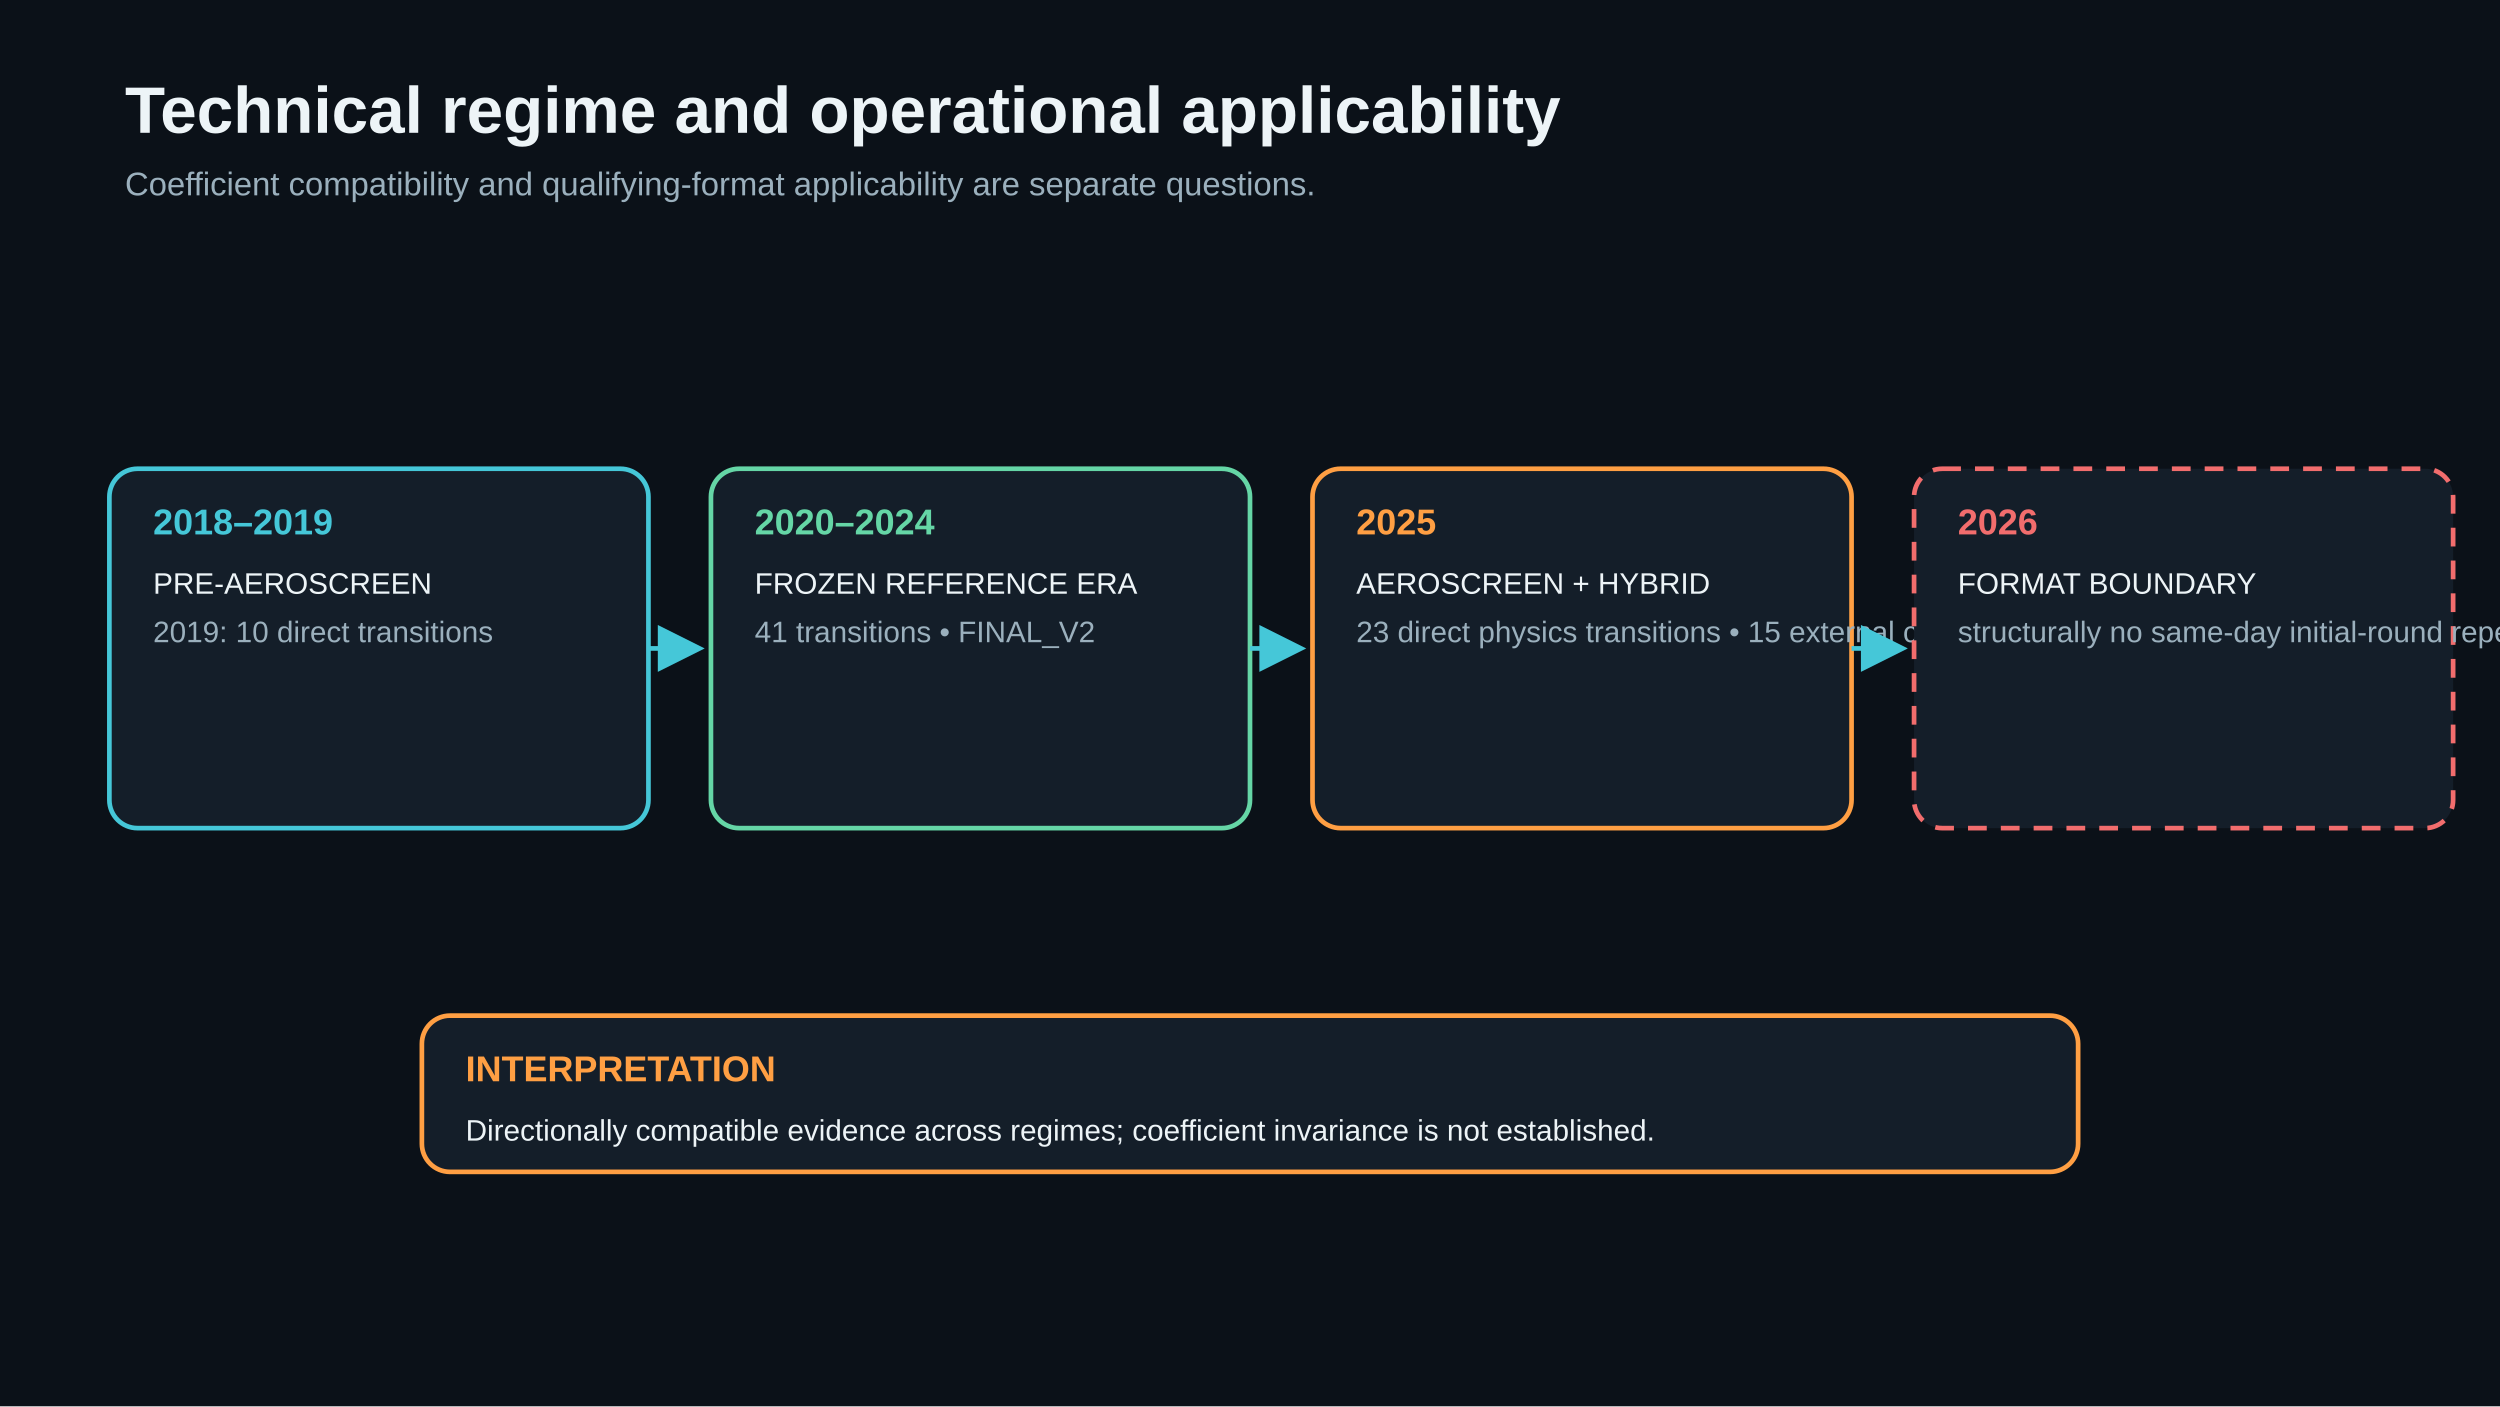
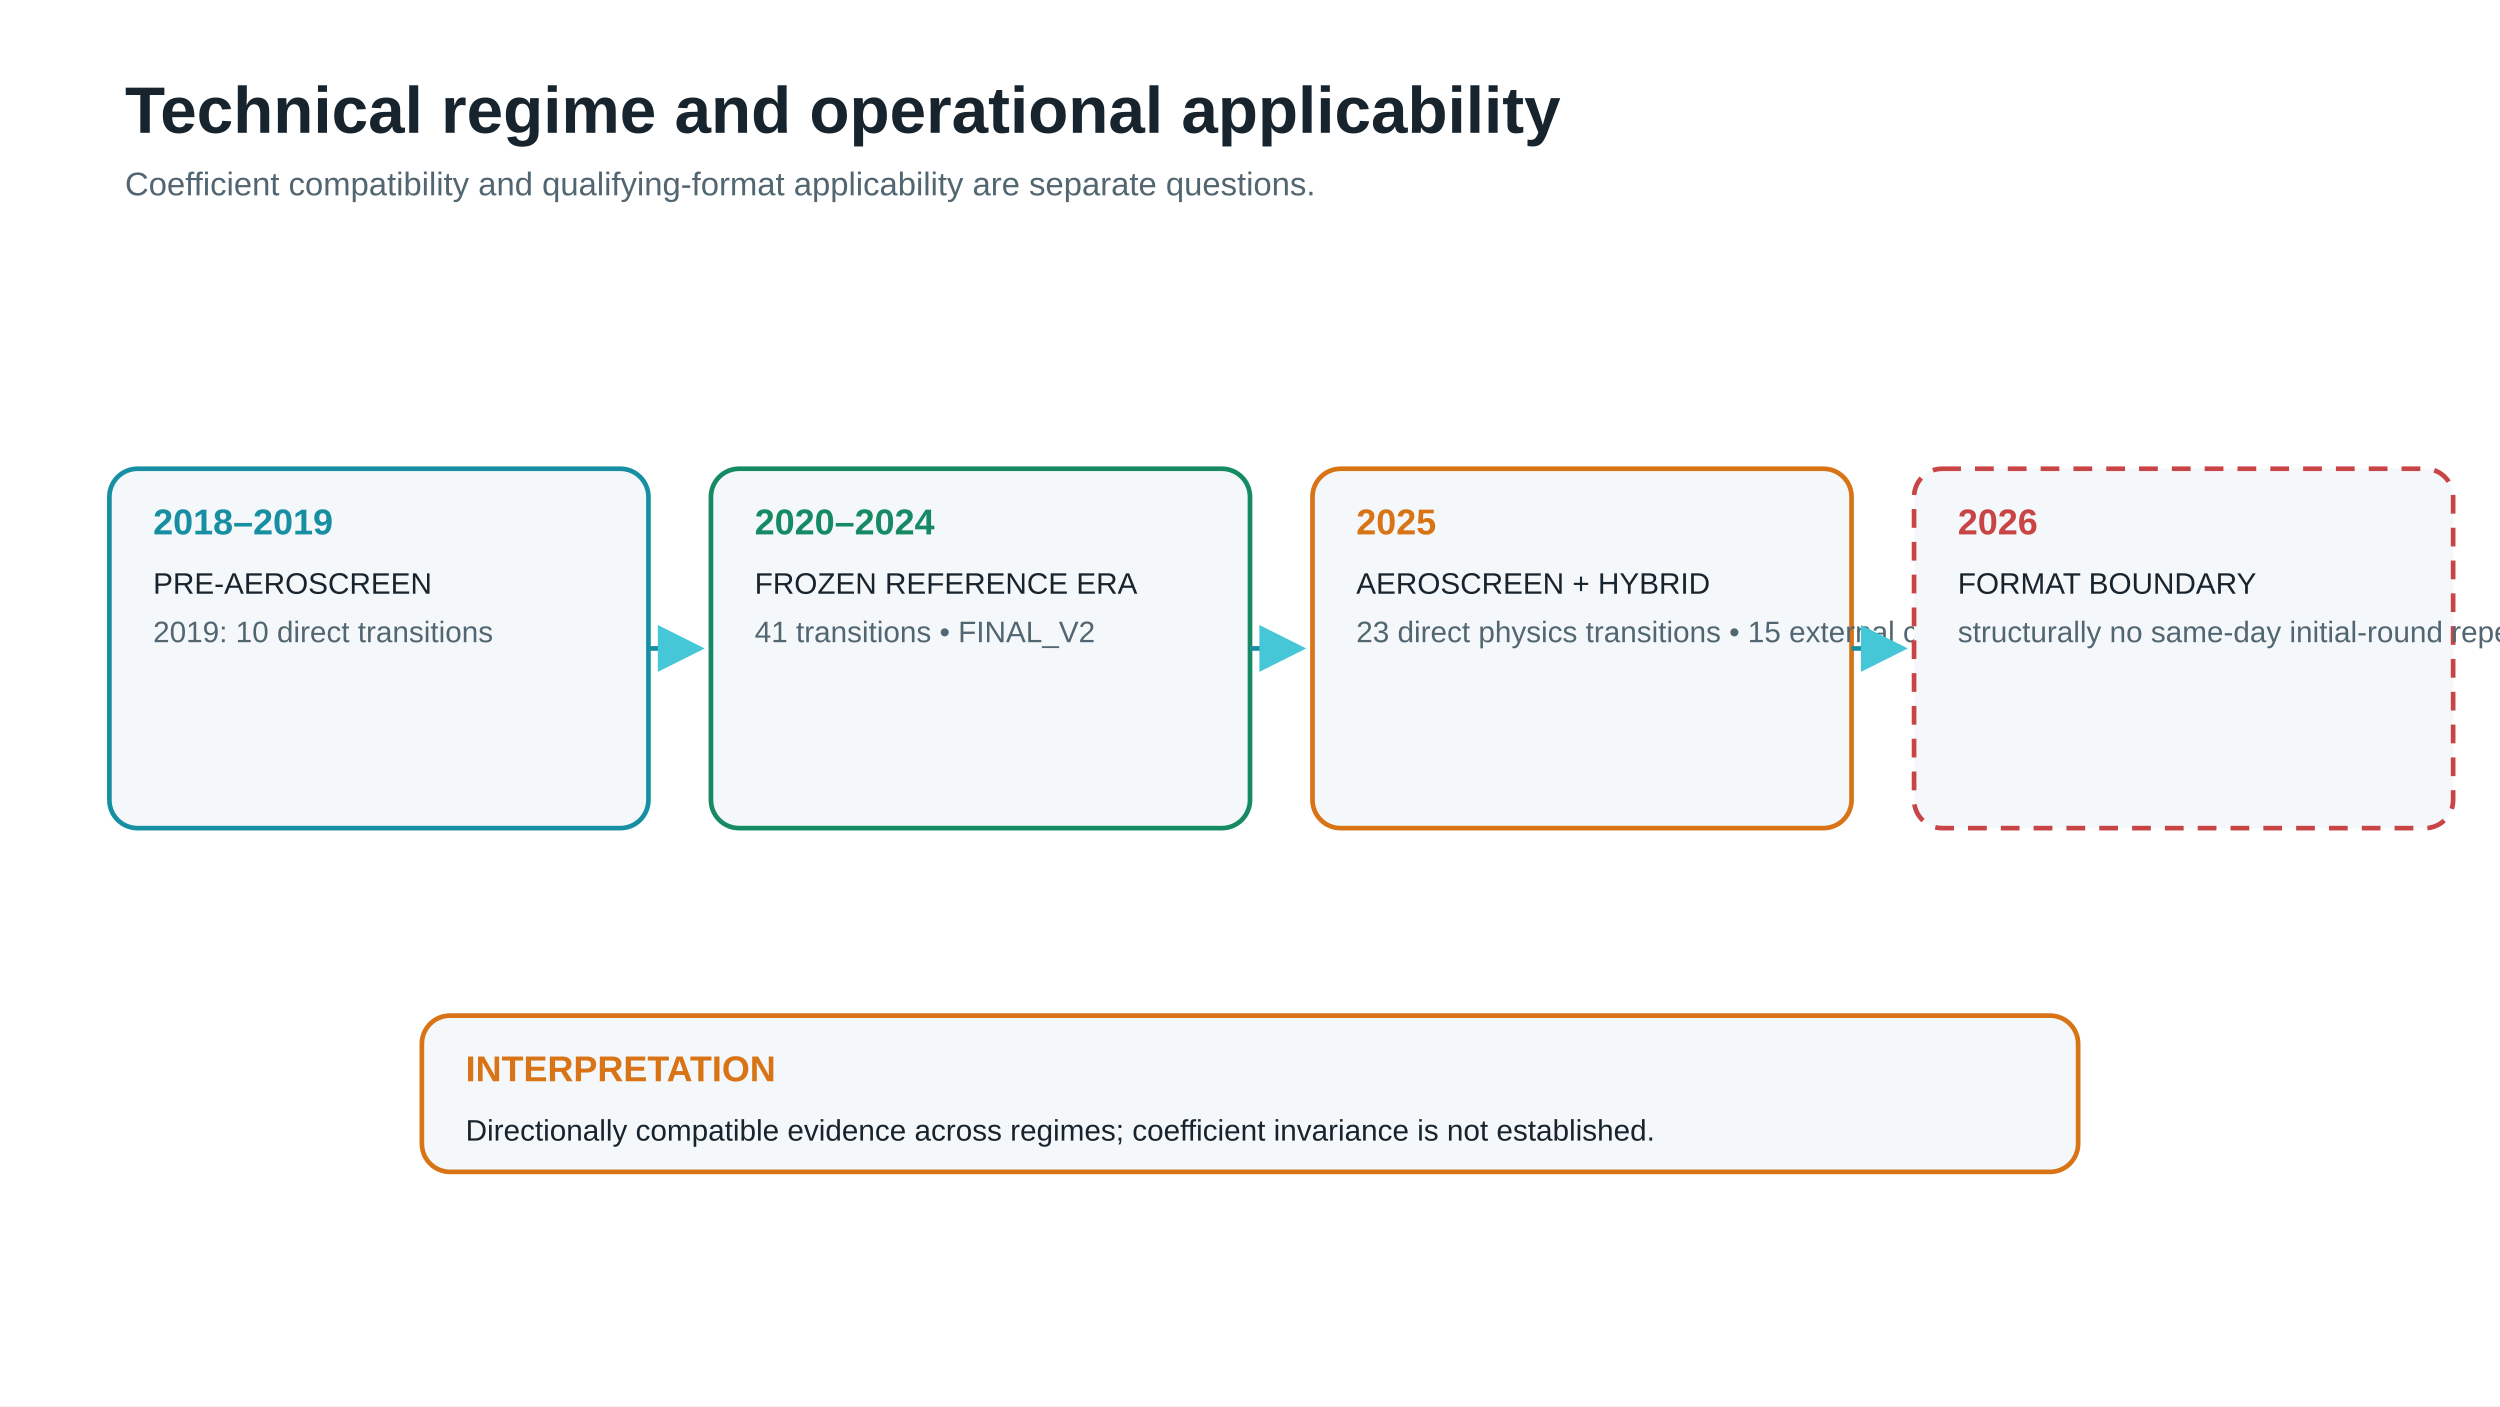
<svg xmlns="http://www.w3.org/2000/svg" width="1600" height="900" viewBox="0 0 1600 900">
  <defs>
    <marker id="a" markerWidth="10" markerHeight="10" refX="8" refY="5" orient="auto">
      <path d="M0,0 L10,5 L0,10 z" fill="#45c7d8" />
    </marker>
  </defs>
-   <rect width="1600" height="900" fill="#0b1118" />
-   <text x="80" y="85" fill="#edf4f7" font-family="Arial" font-size="42" font-weight="700">Technical regime and operational applicability</text>
-   <text x="80" y="125" fill="#9bb0bd" font-family="Arial" font-size="21">Coefficient compatibility and qualifying-format applicability are separate questions.</text>
-   <rect x="70" y="300" width="345" height="230" rx="18" fill="#141e29" stroke="#45c7d8" stroke-width="3" />
-   <text x="98" y="342" fill="#45c7d8" font-family="Arial" font-size="23" font-weight="700">2018–2019</text>
-   <text x="98" y="380" fill="#edf4f7" font-family="Arial" font-size="19">PRE-AEROSCREEN</text>
-   <text x="98" y="411" fill="#9bb0bd" font-family="Arial" font-size="19">2019: 10 direct transitions</text>
-   <path d="M415 415 L445 415" stroke="#45c7d8" stroke-width="3" fill="none" marker-end="url(#a)" />
-   <rect x="455" y="300" width="345" height="230" rx="18" fill="#141e29" stroke="#65d6a6" stroke-width="3" />
-   <text x="483" y="342" fill="#65d6a6" font-family="Arial" font-size="23" font-weight="700">2020–2024</text>
-   <text x="483" y="380" fill="#edf4f7" font-family="Arial" font-size="19">FROZEN REFERENCE ERA</text>
-   <text x="483" y="411" fill="#9bb0bd" font-family="Arial" font-size="19">41 transitions • FINAL_V2</text>
-   <path d="M800 415 L830 415" stroke="#45c7d8" stroke-width="3" fill="none" marker-end="url(#a)" />
-   <rect x="840" y="300" width="345" height="230" rx="18" fill="#141e29" stroke="#ff9f43" stroke-width="3" />
-   <text x="868" y="342" fill="#ff9f43" font-family="Arial" font-size="23" font-weight="700">2025</text>
-   <text x="868" y="380" fill="#edf4f7" font-family="Arial" font-size="19">AEROSCREEN + HYBRID</text>
-   <text x="868" y="411" fill="#9bb0bd" font-family="Arial" font-size="19">23 direct physics transitions • 15 external cases</text>
-   <path d="M1185 415 L1215 415" stroke="#45c7d8" stroke-width="3" fill="none" marker-end="url(#a)" />
-   <rect x="1225" y="300" width="345" height="230" rx="18" fill="#141e29" stroke="#f26d6d" stroke-width="3" stroke-dasharray="12 9" />
-   <text x="1253" y="342" fill="#f26d6d" font-family="Arial" font-size="23" font-weight="700">2026</text>
-   <text x="1253" y="380" fill="#edf4f7" font-family="Arial" font-size="19">FORMAT BOUNDARY</text>
-   <text x="1253" y="411" fill="#9bb0bd" font-family="Arial" font-size="19">structurally no same-day initial-round repeats</text>
-   <rect x="270" y="650" width="1060" height="100" rx="18" fill="#141e29" stroke="#ff9f43" stroke-width="3" />
-   <text x="298" y="692" fill="#ff9f43" font-family="Arial" font-size="23" font-weight="700">INTERPRETATION</text>
-   <text x="298" y="730" fill="#edf4f7" font-family="Arial" font-size="19">Directionally compatible evidence across regimes; coefficient invariance is not established.</text>
+   <rect width="1600" height="900" fill="#ffffff" />
+   <text x="80" y="85" fill="#17232d" font-family="Arial" font-size="42" font-weight="700">Technical regime and operational applicability</text>
+   <text x="80" y="125" fill="#526672" font-family="Arial" font-size="21">Coefficient compatibility and qualifying-format applicability are separate questions.</text>
+   <rect x="70" y="300" width="345" height="230" rx="18" fill="#f5f8fa" stroke="#168fa3" stroke-width="3" />
+   <text x="98" y="342" fill="#168fa3" font-family="Arial" font-size="23" font-weight="700">2018–2019</text>
+   <text x="98" y="380" fill="#17232d" font-family="Arial" font-size="19">PRE-AEROSCREEN</text>
+   <text x="98" y="411" fill="#526672" font-family="Arial" font-size="19">2019: 10 direct transitions</text>
+   <path d="M415 415 L445 415" stroke="#168fa3" stroke-width="3" fill="none" marker-end="url(#a)" />
+   <rect x="455" y="300" width="345" height="230" rx="18" fill="#f5f8fa" stroke="#168a62" stroke-width="3" />
+   <text x="483" y="342" fill="#168a62" font-family="Arial" font-size="23" font-weight="700">2020–2024</text>
+   <text x="483" y="380" fill="#17232d" font-family="Arial" font-size="19">FROZEN REFERENCE ERA</text>
+   <text x="483" y="411" fill="#526672" font-family="Arial" font-size="19">41 transitions • FINAL_V2</text>
+   <path d="M800 415 L830 415" stroke="#168fa3" stroke-width="3" fill="none" marker-end="url(#a)" />
+   <rect x="840" y="300" width="345" height="230" rx="18" fill="#f5f8fa" stroke="#d87316" stroke-width="3" />
+   <text x="868" y="342" fill="#d87316" font-family="Arial" font-size="23" font-weight="700">2025</text>
+   <text x="868" y="380" fill="#17232d" font-family="Arial" font-size="19">AEROSCREEN + HYBRID</text>
+   <text x="868" y="411" fill="#526672" font-family="Arial" font-size="19">23 direct physics transitions • 15 external cases</text>
+   <path d="M1185 415 L1215 415" stroke="#168fa3" stroke-width="3" fill="none" marker-end="url(#a)" />
+   <rect x="1225" y="300" width="345" height="230" rx="18" fill="#f5f8fa" stroke="#c94444" stroke-width="3" stroke-dasharray="12 9" />
+   <text x="1253" y="342" fill="#c94444" font-family="Arial" font-size="23" font-weight="700">2026</text>
+   <text x="1253" y="380" fill="#17232d" font-family="Arial" font-size="19">FORMAT BOUNDARY</text>
+   <text x="1253" y="411" fill="#526672" font-family="Arial" font-size="19">structurally no same-day initial-round repeats</text>
+   <rect x="270" y="650" width="1060" height="100" rx="18" fill="#f5f8fa" stroke="#d87316" stroke-width="3" />
+   <text x="298" y="692" fill="#d87316" font-family="Arial" font-size="23" font-weight="700">INTERPRETATION</text>
+   <text x="298" y="730" fill="#17232d" font-family="Arial" font-size="19">Directionally compatible evidence across regimes; coefficient invariance is not established.</text>
</svg>
